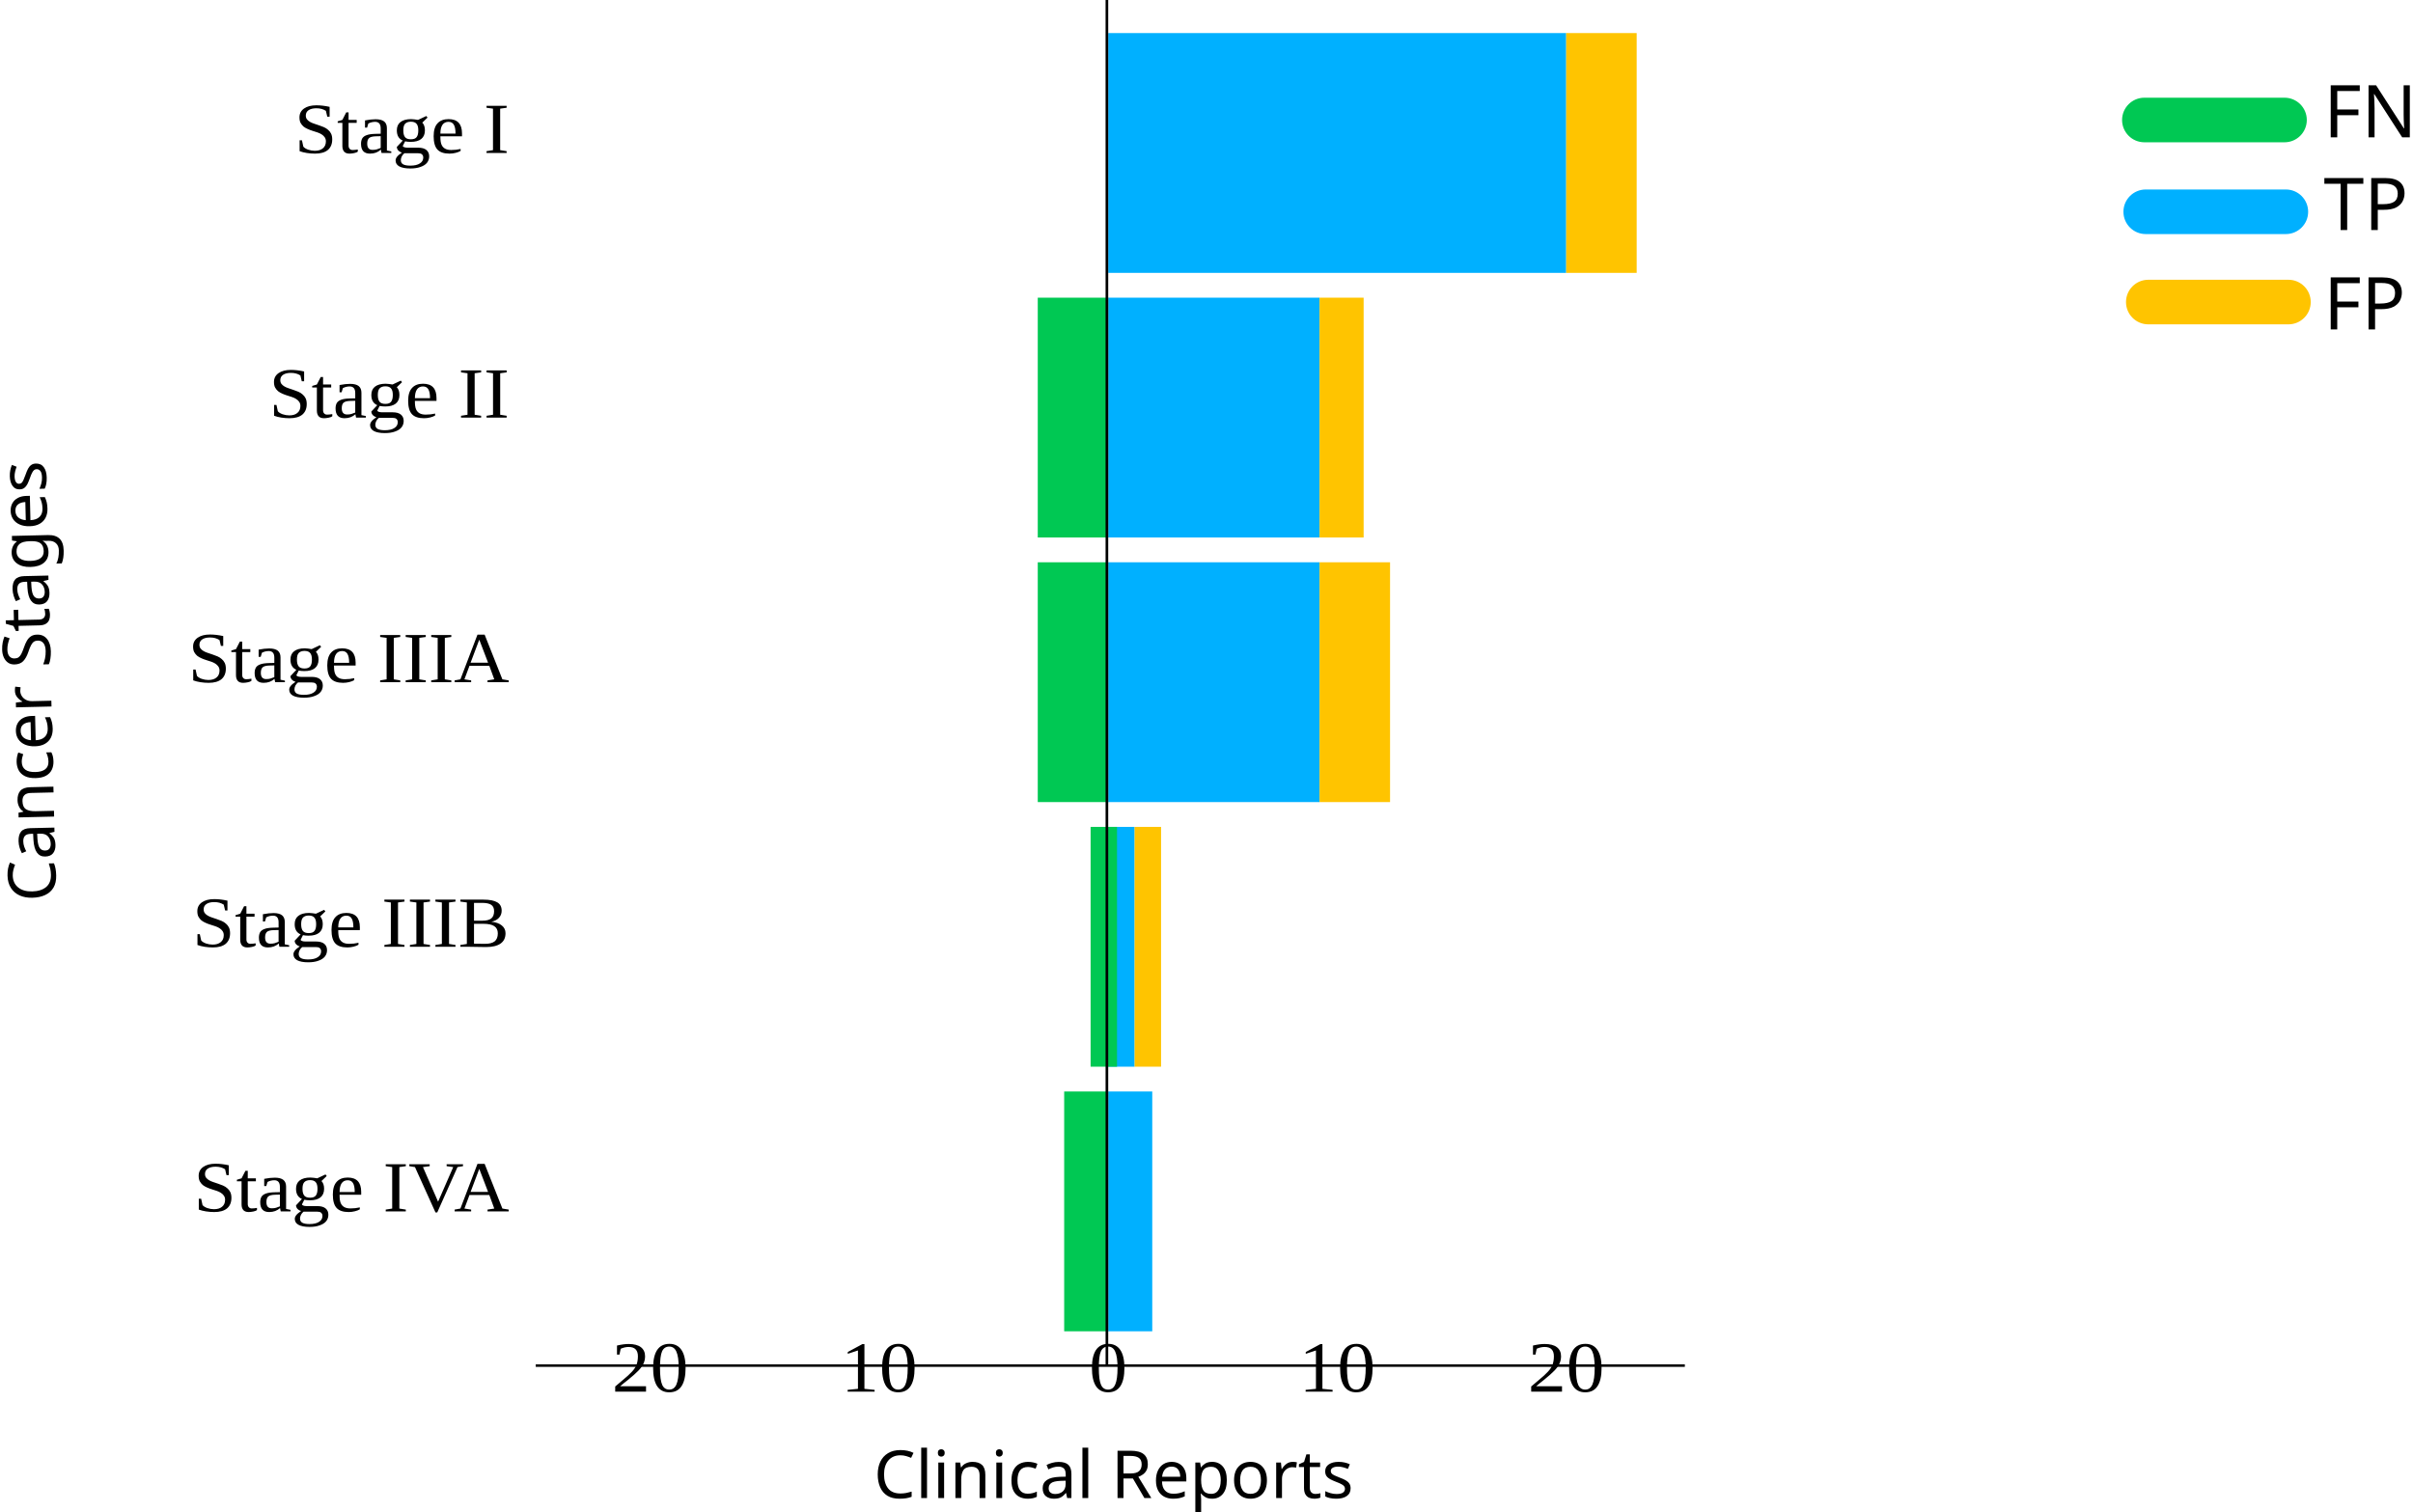
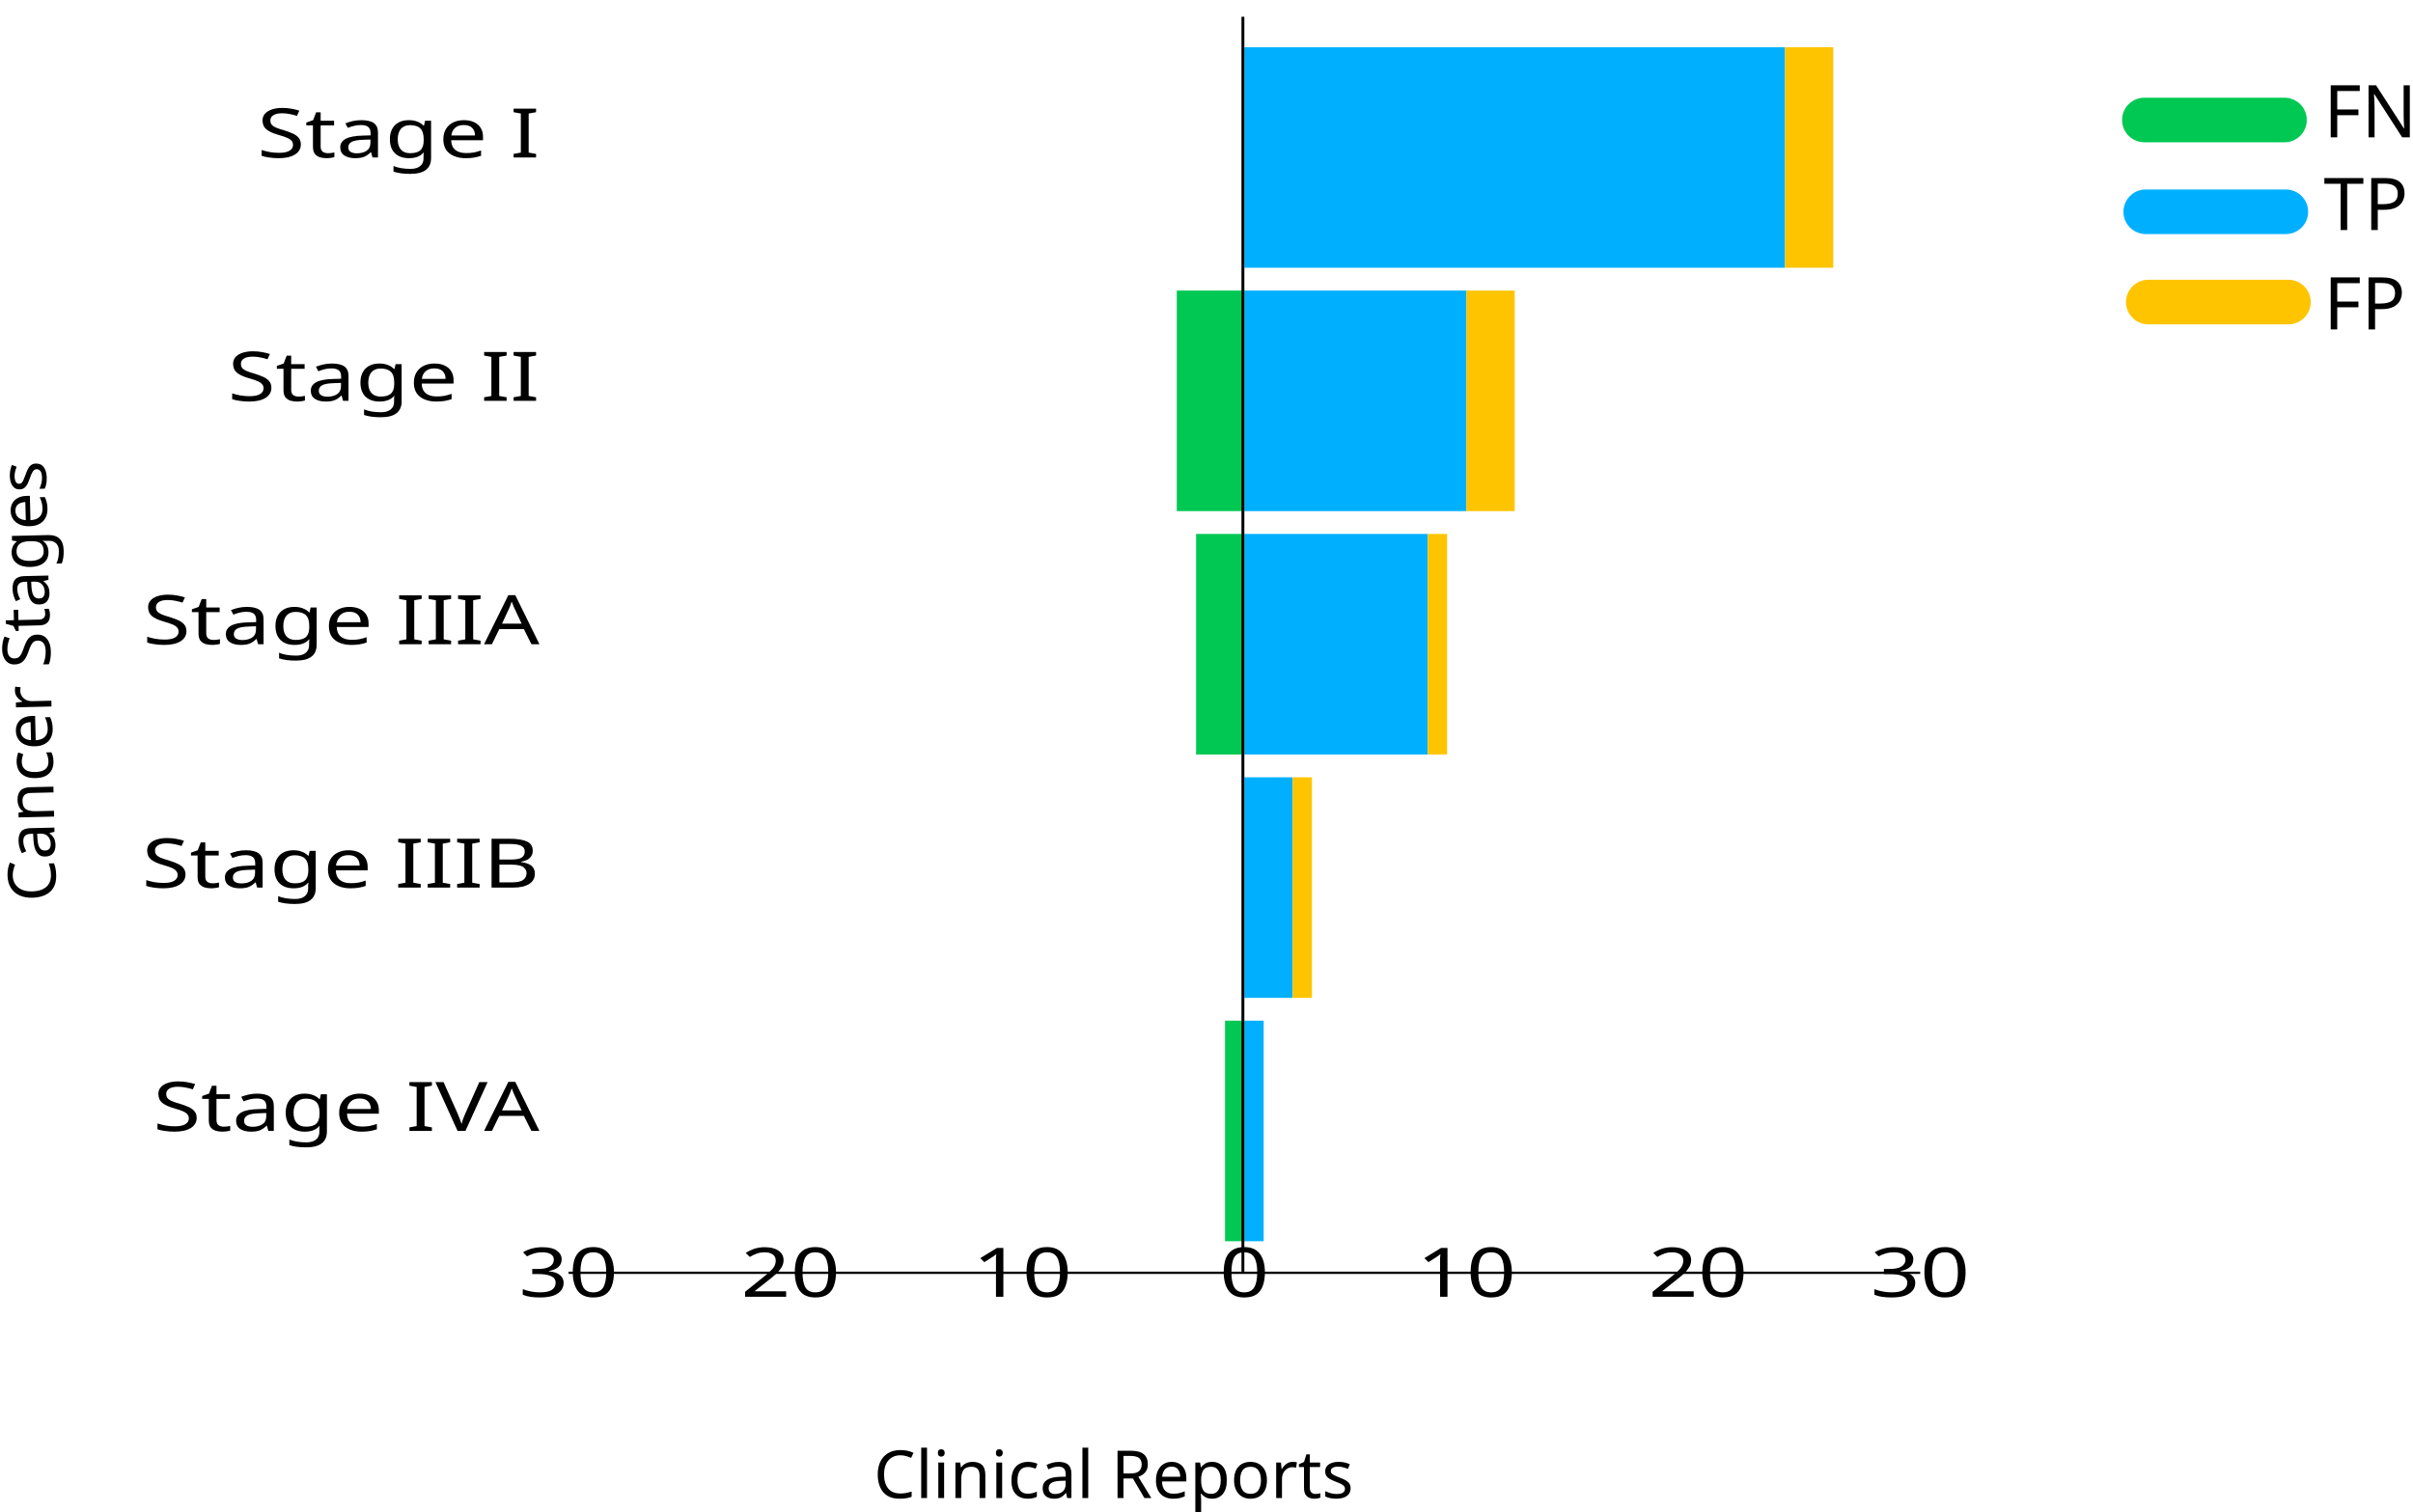
<svg xmlns="http://www.w3.org/2000/svg" width="728.327" height="456.46" id="svg2" version="1.1">
  <defs id="defs4">
    <clipPath clipPathUnits="userSpaceOnUse" id="clipPath3020">
      <path d="m 26,186 560,0 0,419.999 -560,0 L 26,186 z" id="path3022" />
    </clipPath>
    <clipPath clipPathUnits="userSpaceOnUse" id="clipPath3030">
      <path d="m 26,186 560,0 0,419.999 -560,0 L 26,186 z" id="path3032" />
    </clipPath>
    <clipPath clipPathUnits="userSpaceOnUse" id="clipPath3042">
      <path d="m 26,186 560,0 0,419.999 -560,0 L 26,186 z" id="path3044" />
    </clipPath>
    <clipPath clipPathUnits="userSpaceOnUse" id="clipPath3054">
      <path d="m 26,186 560,0 0,419.999 -560,0 L 26,186 z" id="path3056" />
    </clipPath>
    <clipPath clipPathUnits="userSpaceOnUse" id="clipPath3066">
      <path d="m 26,186 560,0 0,419.999 -560,0 L 26,186 z" id="path3068" />
    </clipPath>
    <clipPath clipPathUnits="userSpaceOnUse" id="clipPath3078">
      <path d="m 26,186 560,0 0,419.999 -560,0 L 26,186 z" id="path3080" />
    </clipPath>
    <clipPath clipPathUnits="userSpaceOnUse" id="clipPath3090">
      <path d="m 26,186 560,0 0,419.999 -560,0 L 26,186 z" id="path3092" />
    </clipPath>
    <clipPath clipPathUnits="userSpaceOnUse" id="clipPath3102">
      <path d="m 26,186 560,0 0,419.999 -560,0 L 26,186 z" id="path3104" />
    </clipPath>
    <clipPath clipPathUnits="userSpaceOnUse" id="clipPath3114">
      <path d="m 26,186 560,0 0,419.999 -560,0 L 26,186 z" id="path3116" />
    </clipPath>
    <clipPath clipPathUnits="userSpaceOnUse" id="clipPath3126">
      <path d="m 26,186 560,0 0,419.999 -560,0 L 26,186 z" id="path3128" />
    </clipPath>
  </defs>
  <g id="layer1" transform="translate(13.7233,-36.43454)">
-     <g style="text-align:left;color:#4b4966" id="g5258" transform="matrix(2.65842,0,0,2.496618,68.22524,23.95145)">
-       <g id="g5108" style="text-align:left;color:#4b4966" transform="translate(30,5)">
-         <g id="g5110" style="text-align:left;color:#4b4966" class="left-bar">
-           <rect id="rect5112" style="text-align:left;color:#4b4966;fill:#00b0ff" height="29" width="52" y="4" x="65" class="left-bar-tp" />
-           <rect id="rect5114" style="text-align:left;color:#4b4966;fill:#ffc400" height="29" width="8" y="4" x="117" class="left-bar-fp" />
-           <rect id="rect5116" style="text-align:left;color:#4b4966;fill:#00c853" height="29" width="0" y="4" x="65" class="left-bar-fn" />
-         </g>
-         <g id="g5118" style="text-align:left;color:#4b4966" class="left-bar">
-           <rect id="rect5120" style="text-align:left;color:#4b4966;fill:#00b0ff" height="29" width="24" y="36" x="65" class="left-bar-tp" />
-           <rect id="rect5122" style="text-align:left;color:#4b4966;fill:#ffc400" height="29" width="5" y="36" x="89" class="left-bar-fp" />
-           <rect id="rect5124" style="text-align:left;color:#4b4966;fill:#00c853" height="29" width="8" y="36" x="57" class="left-bar-fn" />
-         </g>
-         <g id="g5126" style="text-align:left;color:#4b4966" class="left-bar">
-           <rect id="rect5128" style="text-align:left;color:#4b4966;fill:#00b0ff" height="29" width="24" y="68" x="65" class="left-bar-tp" />
-           <rect id="rect5130" style="text-align:left;color:#4b4966;fill:#ffc400" height="29" width="8" y="68" x="89" class="left-bar-fp" />
-           <rect id="rect5132" style="text-align:left;color:#4b4966;fill:#00c853" height="29" width="8" y="68" x="57" class="left-bar-fn" />
-         </g>
-         <g id="g5134" style="text-align:left;color:#4b4966" class="left-bar">
-           <rect id="rect5136" style="text-align:left;color:#4b4966;fill:#00b0ff" height="29" width="3" y="100" x="65" class="left-bar-tp" />
-           <rect id="rect5138" style="text-align:left;color:#4b4966;fill:#ffc400" height="29" width="3" y="100" x="68" class="left-bar-fp" />
-           <rect id="rect5140" style="text-align:left;color:#4b4966;fill:#00c853" height="29" width="3" y="100" x="63" class="left-bar-fn" />
-         </g>
-         <g id="g5142" style="text-align:left;color:#4b4966" class="left-bar">
-           <rect id="rect5144" style="text-align:left;color:#4b4966;fill:#00b0ff" height="29" width="5" y="132" x="65" class="left-bar-tp" />
-           <rect id="rect5146" style="text-align:left;color:#4b4966;fill:#ffc400" height="29" width="0" y="132" x="70" class="left-bar-fp" />
-           <rect id="rect5148" style="text-align:left;color:#4b4966;fill:#00c853" height="29" width="5" y="132" x="60" class="left-bar-fn" />
-         </g>
-         <g id="g5150" style="text-align:left;color:#4b4966" transform="translate(0,165)" class="x axis">
-           <g id="g5152" style="text-align:left;color:#4b4966" transform="translate(13,0)" class="tick">
-             <line id="line5154" style="text-align:left;color:#4b4966" x2="0" y2="0.3" x1="0" y1="0" />
-             <text id="text5156" style="font-size:8.7px;text-align:left;line-height:13.05px;text-anchor:middle;color:#4b4966;display:block" x="0" y="3.3" dy="-7.5091626e-26">20</text>
-           </g>
-           <g id="g5158" style="text-align:left;color:#4b4966" transform="translate(39,0)" class="tick">
-             <line id="line5160" style="text-align:left;color:#4b4966" x2="0" y2="0.3" x1="0" y1="0" />
-             <text id="text5162" style="font-size:8.7px;text-align:left;line-height:13.05px;text-anchor:middle;color:#4b4966;display:block" x="0" y="3.3" dy="-7.5091626e-26">10</text>
-           </g>
-           <g id="g5164" style="text-align:left;color:#4b4966" transform="translate(65,0)" class="tick">
-             <line id="line5166" style="text-align:left;color:#4b4966" x2="0" y2="0.3" x1="0" y1="0" />
-             <text id="text5168" style="font-size:8.7px;text-align:left;line-height:13.05px;text-anchor:middle;color:#4b4966;display:block" x="0" y="3.3" dy="-7.5091626e-26">0</text>
-           </g>
-           <g id="g5170" style="text-align:left;color:#4b4966" transform="translate(91,0)" class="tick">
-             <line id="line5172" style="text-align:left;color:#4b4966" x2="0" y2="0.3" x1="0" y1="0" />
-             <text id="text5174" style="font-size:8.7px;text-align:left;line-height:13.05px;text-anchor:middle;color:#4b4966;display:block" x="0" y="3.3" dy="-7.5091626e-26">10</text>
-           </g>
-           <g id="g5176" style="text-align:left;color:#4b4966" transform="translate(117,0)" class="tick">
-             <line id="line5178" style="text-align:left;color:#4b4966" x2="0" y2="0.3" x1="0" y1="0" />
-             <text id="text5180" style="font-size:8.7px;text-align:left;line-height:13.05px;text-anchor:middle;color:#4b4966;display:block" x="0" y="3.3" dy="-7.5091626e-26">20</text>
-           </g>
-           <path id="path5182" style="text-align:left;color:#4b4966" d="M 0,0.3 V 0 h 130.469 v 0.3" class="domain" />
-         </g>
-         <g id="g5184" style="text-align:left;color:#4b4966" class="y axis">
-           <g id="g5186" style="text-align:left;color:#4b4966" transform="translate(0,18.5)" class="tick">
-             <line id="line5188" style="text-align:left;color:#4b4966" y2="0" x2="0" x1="0" y1="0" />
-             <text id="text5190" style="font-size:8.7px;text-align:left;line-height:13.05px;text-anchor:end;color:#4b4966;display:block" y="0" x="-3" dy="-7.5091626e-26">Stage I</text>
-           </g>
-           <g id="g5192" style="text-align:left;color:#4b4966" transform="translate(0,50.5)" class="tick">
-             <line id="line5194" style="text-align:left;color:#4b4966" y2="0" x2="0" x1="0" y1="0" />
-             <text id="text5196" style="font-size:8.7px;text-align:left;line-height:13.05px;text-anchor:end;color:#4b4966;display:block" y="0" x="-3" dy="-7.5091626e-26">Stage II</text>
-           </g>
-           <g id="g5198" style="text-align:left;color:#4b4966" transform="translate(0,82.5)" class="tick">
-             <line id="line5200" style="text-align:left;color:#4b4966" y2="0" x2="0" x1="0" y1="0" />
-             <text id="text5202" style="font-size:8.7px;text-align:left;line-height:13.05px;text-anchor:end;color:#4b4966;display:block" y="0" x="-3" dy="-7.5091626e-26">Stage IIIA</text>
-           </g>
-           <g id="g5204" style="text-align:left;color:#4b4966" transform="translate(0,114.5)" class="tick">
-             <line id="line5206" style="text-align:left;color:#4b4966" y2="0" x2="0" x1="0" y1="0" />
-             <text id="text5208" style="font-size:8.7px;text-align:left;line-height:13.05px;text-anchor:end;color:#4b4966;display:block" y="0" x="-3" dy="-7.5091626e-26">Stage IIIB</text>
-           </g>
-           <g id="g5210" style="text-align:left;color:#4b4966" transform="translate(0,146.5)" class="tick">
-             <line id="line5212" style="text-align:left;color:#4b4966" y2="0" x2="0" x1="0" y1="0" />
-             <text id="text5214" style="font-size:8.7px;text-align:left;line-height:13.05px;text-anchor:end;color:#4b4966;display:block" y="0" x="-3" dy="-7.5091626e-26">Stage IVA</text>
-           </g>
-           <path id="path5216" style="text-align:left;color:#4b4966" d="M 0,0 H 0 V 165 H 0" class="domain" />
-         </g>
-         <g id="g5218" style="text-align:left;color:#4b4966" transform="translate(65,0)" class="y axis2">
-           <g id="g5220" style="text-align:left;color:#4b4966" transform="translate(0,18.5)" class="tick">
-             <line id="line5222" style="text-align:left;color:#4b4966" y2="0" x2="-0.3" x1="0" y1="0" />
-             <text id="text5224" style="font-size:8.7px;text-align:left;line-height:13.05px;text-anchor:end;color:#4b4966;display:block" y="0" x="-3.3" dy="-7.5091626e-26" />
-           </g>
-           <g id="g5226" style="text-align:left;color:#4b4966" transform="translate(0,50.5)" class="tick">
-             <line id="line5228" style="text-align:left;color:#4b4966" y2="0" x2="-0.3" x1="0" y1="0" />
-             <text id="text5230" style="font-size:8.7px;text-align:left;line-height:13.05px;text-anchor:end;color:#4b4966;display:block" y="0" x="-3.3" dy="-7.5091626e-26" />
-           </g>
-           <g id="g5232" style="text-align:left;color:#4b4966" transform="translate(0,82.5)" class="tick">
-             <line id="line5234" style="text-align:left;color:#4b4966" y2="0" x2="-0.3" x1="0" y1="0" />
-             <text id="text5236" style="font-size:8.7px;text-align:left;line-height:13.05px;text-anchor:end;color:#4b4966;display:block" y="0" x="-3.3" dy="-7.5091626e-26" />
-           </g>
-           <g id="g5238" style="text-align:left;color:#4b4966" transform="translate(0,114.5)" class="tick">
-             <line id="line5240" style="text-align:left;color:#4b4966" y2="0" x2="-0.3" x1="0" y1="0" />
-             <text id="text5242" style="font-size:8.7px;text-align:left;line-height:13.05px;text-anchor:end;color:#4b4966;display:block" y="0" x="-3.3" dy="-7.5091626e-26" />
-           </g>
-           <g id="g5244" style="text-align:left;color:#4b4966" transform="translate(0,146.5)" class="tick">
-             <line id="line5246" style="text-align:left;color:#4b4966" y2="0" x2="-0.3" x1="0" y1="0" />
-             <text id="text5248" style="font-size:8.7px;text-align:left;line-height:13.05px;text-anchor:end;color:#4b4966;display:block" y="0" x="-3.3" dy="-7.5091626e-26" />
-           </g>
-           <path id="path5250" style="text-align:left;color:#4b4966" d="M -0.3,0 H 0 v 165 h -0.3" class="domain" />
-         </g>
-       </g>
-     </g>
    <rect style="fill:#00b0ff;fill-opacity:1;stroke:none" id="rect5332" width="55.756" height="13.461" x="627.201" y="93.646" ry="6.73" />
    <rect ry="6.73" y="65.934" x="626.794" height="13.461" width="55.756" id="rect5334" style="fill:#00c853;fill-opacity:1;stroke:none" />
    <rect ry="6.73" y="120.902" x="627.98" height="13.461" width="55.756" id="rect5338" style="fill:#ffc400;fill-opacity:1;stroke:none" />
    <text xml:space="preserve" style="font-size:22px;font-style:normal;font-variant:normal;font-weight:normal;font-stretch:normal;text-align:start;line-height:125%;letter-spacing:0px;word-spacing:0px;writing-mode:lr-tb;text-anchor:start;fill:#000000;fill-opacity:1;stroke:none;font-family:Sans;-inkscape-font-specification:Sans" x="687.63" y="77.888" id="text5340">
      <tspan id="tspan5352" x="687.63" y="77.888">FN</tspan>
    </text>
    <text id="text5344" y="105.888" x="687.63" style="font-size:22px;font-style:normal;font-variant:normal;font-weight:normal;font-stretch:normal;text-align:start;line-height:125%;letter-spacing:0px;word-spacing:0px;writing-mode:lr-tb;text-anchor:start;fill:#000000;fill-opacity:1;stroke:none;font-family:Sans;-inkscape-font-specification:Sans" xml:space="preserve">
      <tspan id="tspan5354" x="687.63" y="105.888">TP</tspan>
    </text>
    <text xml:space="preserve" style="font-size:22px;font-style:normal;font-variant:normal;font-weight:normal;font-stretch:normal;text-align:start;line-height:125%;letter-spacing:0px;word-spacing:0px;writing-mode:lr-tb;text-anchor:start;fill:#000000;fill-opacity:1;stroke:none;font-family:Sans;-inkscape-font-specification:Sans" x="687.63" y="135.888" id="text5348">
      <tspan id="tspan5356" x="687.63" y="135.888">FP</tspan>
    </text>
    <text id="text3481" y="-4.119" x="-308.525" style="font-size:20px;font-style:normal;font-variant:normal;font-weight:normal;font-stretch:normal;text-align:start;line-height:125%;letter-spacing:0px;word-spacing:0px;writing-mode:lr-tb;text-anchor:start;fill:#000000;fill-opacity:1;stroke:none;font-family:Sans;-inkscape-font-specification:Sans" xml:space="preserve" transform="matrix(-0.02378439,-0.9997171,0.9997171,-0.02378439,0,0)">
      <tspan id="tspan3485" x="-308.525" y="-4.119">Cancer Stages</tspan>
    </text>
    <text xml:space="preserve" style="font-size:20px;font-style:normal;font-variant:normal;font-weight:normal;font-stretch:normal;text-align:start;line-height:125%;letter-spacing:0px;word-spacing:0px;writing-mode:lr-tb;text-anchor:start;fill:#000000;fill-opacity:1;stroke:none;font-family:Sans;-inkscape-font-specification:Sans" x="249.989" y="488.734" id="text3487">
      <tspan id="tspan3491" x="249.989" y="488.734">Clinical Reports</tspan>
    </text>
+     <g style="color:#4b4966;font-family:'Josefin Sans', sans-serif;text-align:left" id="g4592" transform="matrix(2.914081,0,0,2.296251,70.45869,30.01799)">
+       <g id="g4430" style="color:#4b4966;font-family:'Josefin Sans', sans-serif;text-align:left" transform="translate(30,5)">
+         <g id="g4432" style="color:#4b4966;font-family:'Josefin Sans', sans-serif;text-align:left" class="left-bar">
+           <rect id="rect4434" style="color:#4b4966;font-family:'Josefin Sans', sans-serif;text-align:left;fill:#00b0ff" height="29" width="56" y="4" x="70" class="left-bar-tp" />
+           <rect id="rect4436" style="color:#4b4966;font-family:'Josefin Sans', sans-serif;text-align:left;fill:#ffc400" height="29" width="5" y="4" x="126" class="left-bar-fp" />
+           <rect id="rect4438" style="color:#4b4966;font-family:'Josefin Sans', sans-serif;text-align:left;fill:#00c853" height="29" width="0" y="4" x="70" class="left-bar-fn" />
+         </g>
+         <g id="g4440" style="color:#4b4966;font-family:'Josefin Sans', sans-serif;text-align:left" class="left-bar">
+           <rect id="rect4442" style="color:#4b4966;font-family:'Josefin Sans', sans-serif;text-align:left;fill:#00b0ff" height="29" width="23" y="36" x="70" class="left-bar-tp" />
+           <rect id="rect4444" style="color:#4b4966;font-family:'Josefin Sans', sans-serif;text-align:left;fill:#ffc400" height="29" width="5" y="36" x="93" class="left-bar-fp" />
+           <rect id="rect4446" style="color:#4b4966;font-family:'Josefin Sans', sans-serif;text-align:left;fill:#00c853" height="29" width="7" y="36" x="63" class="left-bar-fn" />
+         </g>
+         <g id="g4448" style="color:#4b4966;font-family:'Josefin Sans', sans-serif;text-align:left" class="left-bar">
+           <rect id="rect4450" style="color:#4b4966;font-family:'Josefin Sans', sans-serif;text-align:left;fill:#00b0ff" height="29" width="19" y="68" x="70" class="left-bar-tp" />
+           <rect id="rect4452" style="color:#4b4966;font-family:'Josefin Sans', sans-serif;text-align:left;fill:#ffc400" height="29" width="2" y="68" x="89" class="left-bar-fp" />
+           <rect id="rect4454" style="color:#4b4966;font-family:'Josefin Sans', sans-serif;text-align:left;fill:#00c853" height="29" width="5" y="68" x="65" class="left-bar-fn" />
+         </g>
+         <g id="g4456" style="color:#4b4966;font-family:'Josefin Sans', sans-serif;text-align:left" class="left-bar">
+           <rect id="rect4458" style="color:#4b4966;font-family:'Josefin Sans', sans-serif;text-align:left;fill:#00b0ff" height="29" width="5" y="100" x="70" class="left-bar-tp" />
+           <rect id="rect4460" style="color:#4b4966;font-family:'Josefin Sans', sans-serif;text-align:left;fill:#ffc400" height="29" width="2" y="100" x="75" class="left-bar-fp" />
+           <rect id="rect4462" style="color:#4b4966;font-family:'Josefin Sans', sans-serif;text-align:left;fill:#00c853" height="29" width="0" y="100" x="70" class="left-bar-fn" />
+         </g>
+         <g id="g4464" style="color:#4b4966;font-family:'Josefin Sans', sans-serif;text-align:left" class="left-bar">
+           <rect id="rect4466" style="color:#4b4966;font-family:'Josefin Sans', sans-serif;text-align:left;fill:#00b0ff" height="29" width="2" y="132" x="70" class="left-bar-tp" />
+           <rect id="rect4468" style="color:#4b4966;font-family:'Josefin Sans', sans-serif;text-align:left;fill:#ffc400" height="29" width="0" y="132" x="72" class="left-bar-fp" />
+           <rect id="rect4470" style="color:#4b4966;font-family:'Josefin Sans', sans-serif;text-align:left;fill:#00c853" height="29" width="2" y="132" x="68" class="left-bar-fn" />
+         </g>
+         <g id="g4472" style="color:#4b4966;font-family:'Josefin Sans', sans-serif;text-align:left" transform="translate(0,165)" class="x axis">
+           <g id="g4474" style="color:#4b4966;font-family:'Josefin Sans', sans-serif;text-align:left" class="tick">
+             <line id="line4476" style="color:#4b4966;font-family:'Josefin Sans', sans-serif;text-align:left" x2="0" y2="0.3" x1="0" y1="0" />
+             <text id="text4478" style="color:#4b4966;font-size:9px;line-height:13.5px;font-family:'Josefin Sans', sans-serif;text-align:left;text-anchor:middle;white-space:nowrap;display:block" x="0" y="3.3" dy="1.4012985e-45">30</text>
+           </g>
+           <g id="g4480" style="color:#4b4966;font-family:'Josefin Sans', sans-serif;text-align:left" transform="translate(23,0)" class="tick">
+             <line id="line4482" style="color:#4b4966;font-family:'Josefin Sans', sans-serif;text-align:left" x2="0" y2="0.3" x1="0" y1="0" />
+             <text id="text4484" style="color:#4b4966;font-size:9px;line-height:13.5px;font-family:'Josefin Sans', sans-serif;text-align:left;text-anchor:middle;white-space:nowrap;display:block" x="0" y="3.3" dy="1.4012985e-45">20</text>
+           </g>
+           <g id="g4486" style="color:#4b4966;font-family:'Josefin Sans', sans-serif;text-align:left" transform="translate(47,0)" class="tick">
+             <line id="line4488" style="color:#4b4966;font-family:'Josefin Sans', sans-serif;text-align:left" x2="0" y2="0.3" x1="0" y1="0" />
+             <text id="text4490" style="color:#4b4966;font-size:9px;line-height:13.5px;font-family:'Josefin Sans', sans-serif;text-align:left;text-anchor:middle;white-space:nowrap;display:block" x="0" y="3.3" dy="1.4012985e-45">10</text>
+           </g>
+           <g id="g4492" style="color:#4b4966;font-family:'Josefin Sans', sans-serif;text-align:left" transform="translate(70,0)" class="tick">
+             <line id="line4494" style="color:#4b4966;font-family:'Josefin Sans', sans-serif;text-align:left" x2="0" y2="0.3" x1="0" y1="0" />
+             <text id="text4496" style="color:#4b4966;font-size:9px;line-height:13.5px;font-family:'Josefin Sans', sans-serif;text-align:left;text-anchor:middle;white-space:nowrap;display:block" x="0" y="3.3" dy="1.4012985e-45">0</text>
+           </g>
+           <g id="g4498" style="color:#4b4966;font-family:'Josefin Sans', sans-serif;text-align:left" transform="translate(93,0)" class="tick">
+             <line id="line4500" style="color:#4b4966;font-family:'Josefin Sans', sans-serif;text-align:left" x2="0" y2="0.3" x1="0" y1="0" />
+             <text id="text4502" style="color:#4b4966;font-size:9px;line-height:13.5px;font-family:'Josefin Sans', sans-serif;text-align:left;text-anchor:middle;white-space:nowrap;display:block" x="0" y="3.3" dy="1.4012985e-45">10</text>
+           </g>
+           <g id="g4504" style="color:#4b4966;font-family:'Josefin Sans', sans-serif;text-align:left" transform="translate(117,0)" class="tick">
+             <line id="line4506" style="color:#4b4966;font-family:'Josefin Sans', sans-serif;text-align:left" x2="0" y2="0.3" x1="0" y1="0" />
+             <text id="text4508" style="color:#4b4966;font-size:9px;line-height:13.5px;font-family:'Josefin Sans', sans-serif;text-align:left;text-anchor:middle;white-space:nowrap;display:block" x="0" y="3.3" dy="1.4012985e-45">20</text>
+           </g>
+           <g id="g4510" style="color:#4b4966;font-family:'Josefin Sans', sans-serif;text-align:left" transform="translate(140,0)" class="tick">
+             <line id="line4512" style="color:#4b4966;font-family:'Josefin Sans', sans-serif;text-align:left" x2="0" y2="0.3" x1="0" y1="0" />
+             <text id="text4514" style="color:#4b4966;font-size:9px;line-height:13.5px;font-family:'Josefin Sans', sans-serif;text-align:left;text-anchor:middle;white-space:nowrap;display:block" x="0" y="3.3" dy="1.4012985e-45">30</text>
+           </g>
+           <path id="path4516" style="color:#4b4966;font-family:'Josefin Sans', sans-serif;text-align:left" d="M 0,0.3 0,0 l 140,0 0,0.3" class="domain" />
+         </g>
+         <g id="g4518" style="color:#4b4966;font-family:'Josefin Sans', sans-serif;text-align:left" class="y axis">
+           <g id="g4520" style="color:#4b4966;font-family:'Josefin Sans', sans-serif;text-align:left" transform="translate(0,18.5)" class="tick">
+             <line id="line4522" style="color:#4b4966;font-family:'Josefin Sans', sans-serif;text-align:left" y2="0" x2="0" x1="0" y1="0" />
+             <text id="text4524" style="color:#4b4966;font-size:9px;line-height:13.5px;font-family:'Josefin Sans', sans-serif;text-align:left;text-anchor:end;white-space:nowrap;display:block" y="0" x="-3" dy="1.4012985e-45">Stage I</text>
+           </g>
+           <g id="g4526" style="color:#4b4966;font-family:'Josefin Sans', sans-serif;text-align:left" transform="translate(0,50.5)" class="tick">
+             <line id="line4528" style="color:#4b4966;font-family:'Josefin Sans', sans-serif;text-align:left" y2="0" x2="0" x1="0" y1="0" />
+             <text id="text4530" style="color:#4b4966;font-size:9px;line-height:13.5px;font-family:'Josefin Sans', sans-serif;text-align:left;text-anchor:end;white-space:nowrap;display:block" y="0" x="-3" dy="1.4012985e-45">Stage II</text>
+           </g>
+           <g id="g4532" style="color:#4b4966;font-family:'Josefin Sans', sans-serif;text-align:left" transform="translate(0,82.5)" class="tick">
+             <line id="line4534" style="color:#4b4966;font-family:'Josefin Sans', sans-serif;text-align:left" y2="0" x2="0" x1="0" y1="0" />
+             <text id="text4536" style="color:#4b4966;font-size:9px;line-height:13.5px;font-family:'Josefin Sans', sans-serif;text-align:left;text-anchor:end;white-space:nowrap;display:block" y="0" x="-3" dy="1.4012985e-45">Stage IIIA</text>
+           </g>
+           <g id="g4538" style="color:#4b4966;font-family:'Josefin Sans', sans-serif;text-align:left" transform="translate(0,114.5)" class="tick">
+             <line id="line4540" style="color:#4b4966;font-family:'Josefin Sans', sans-serif;text-align:left" y2="0" x2="0" x1="0" y1="0" />
+             <text id="text4542" style="color:#4b4966;font-size:9px;line-height:13.5px;font-family:'Josefin Sans', sans-serif;text-align:left;text-anchor:end;white-space:nowrap;display:block" y="0" x="-3" dy="1.4012985e-45">Stage IIIB</text>
+           </g>
+           <g id="g4544" style="color:#4b4966;font-family:'Josefin Sans', sans-serif;text-align:left" transform="translate(0,146.5)" class="tick">
+             <line id="line4546" style="color:#4b4966;font-family:'Josefin Sans', sans-serif;text-align:left" y2="0" x2="0" x1="0" y1="0" />
+             <text id="text4548" style="color:#4b4966;font-size:9px;line-height:13.5px;font-family:'Josefin Sans', sans-serif;text-align:left;text-anchor:end;white-space:nowrap;display:block" y="0" x="-3" dy="1.4012985e-45">Stage IVA</text>
+           </g>
+           <path id="path4550" style="color:#4b4966;font-family:'Josefin Sans', sans-serif;text-align:left" d="m 0,0 0,0 0,165 0,0" class="domain" />
+         </g>
+         <g id="g4552" style="color:#4b4966;font-family:'Josefin Sans', sans-serif;text-align:left" transform="translate(70,0)" class="y axis2">
+           <g id="g4554" style="color:#4b4966;font-family:'Josefin Sans', sans-serif;text-align:left" transform="translate(0,18.5)" class="tick">
+             <line id="line4556" style="color:#4b4966;font-family:'Josefin Sans', sans-serif;text-align:left" y2="0" x2="-0.3" x1="0" y1="0" />
+             <text id="text4558" style="color:#4b4966;font-size:9px;line-height:13.5px;font-family:'Josefin Sans', sans-serif;text-align:left;text-anchor:end;white-space:nowrap;display:block" y="0" x="-3.3" dy="1.4012985e-45" />
+           </g>
+           <g id="g4560" style="color:#4b4966;font-family:'Josefin Sans', sans-serif;text-align:left" transform="translate(0,50.5)" class="tick">
+             <line id="line4562" style="color:#4b4966;font-family:'Josefin Sans', sans-serif;text-align:left" y2="0" x2="-0.3" x1="0" y1="0" />
+             <text id="text4564" style="color:#4b4966;font-size:9px;line-height:13.5px;font-family:'Josefin Sans', sans-serif;text-align:left;text-anchor:end;white-space:nowrap;display:block" y="0" x="-3.3" dy="1.4012985e-45" />
+           </g>
+           <g id="g4566" style="color:#4b4966;font-family:'Josefin Sans', sans-serif;text-align:left" transform="translate(0,82.5)" class="tick">
+             <line id="line4568" style="color:#4b4966;font-family:'Josefin Sans', sans-serif;text-align:left" y2="0" x2="-0.3" x1="0" y1="0" />
+             <text id="text4570" style="color:#4b4966;font-size:9px;line-height:13.5px;font-family:'Josefin Sans', sans-serif;text-align:left;text-anchor:end;white-space:nowrap;display:block" y="0" x="-3.3" dy="1.4012985e-45" />
+           </g>
+           <g id="g4572" style="color:#4b4966;font-family:'Josefin Sans', sans-serif;text-align:left" transform="translate(0,114.5)" class="tick">
+             <line id="line4574" style="color:#4b4966;font-family:'Josefin Sans', sans-serif;text-align:left" y2="0" x2="-0.3" x1="0" y1="0" />
+             <text id="text4576" style="color:#4b4966;font-size:9px;line-height:13.5px;font-family:'Josefin Sans', sans-serif;text-align:left;text-anchor:end;white-space:nowrap;display:block" y="0" x="-3.3" dy="1.4012985e-45" />
+           </g>
+           <g id="g4578" style="color:#4b4966;font-family:'Josefin Sans', sans-serif;text-align:left" transform="translate(0,146.5)" class="tick">
+             <line id="line4580" style="color:#4b4966;font-family:'Josefin Sans', sans-serif;text-align:left" y2="0" x2="-0.3" x1="0" y1="0" />
+             <text id="text4582" style="color:#4b4966;font-size:9px;line-height:13.5px;font-family:'Josefin Sans', sans-serif;text-align:left;text-anchor:end;white-space:nowrap;display:block" y="0" x="-3.3" dy="1.4012985e-45" />
+           </g>
+           <path id="path4584" style="color:#4b4966;font-family:'Josefin Sans', sans-serif;text-align:left" d="M -0.3,0 0,0 0,165 -0.3,165" class="domain" />
+         </g>
+       </g>
+     </g>
  </g>
</svg>
